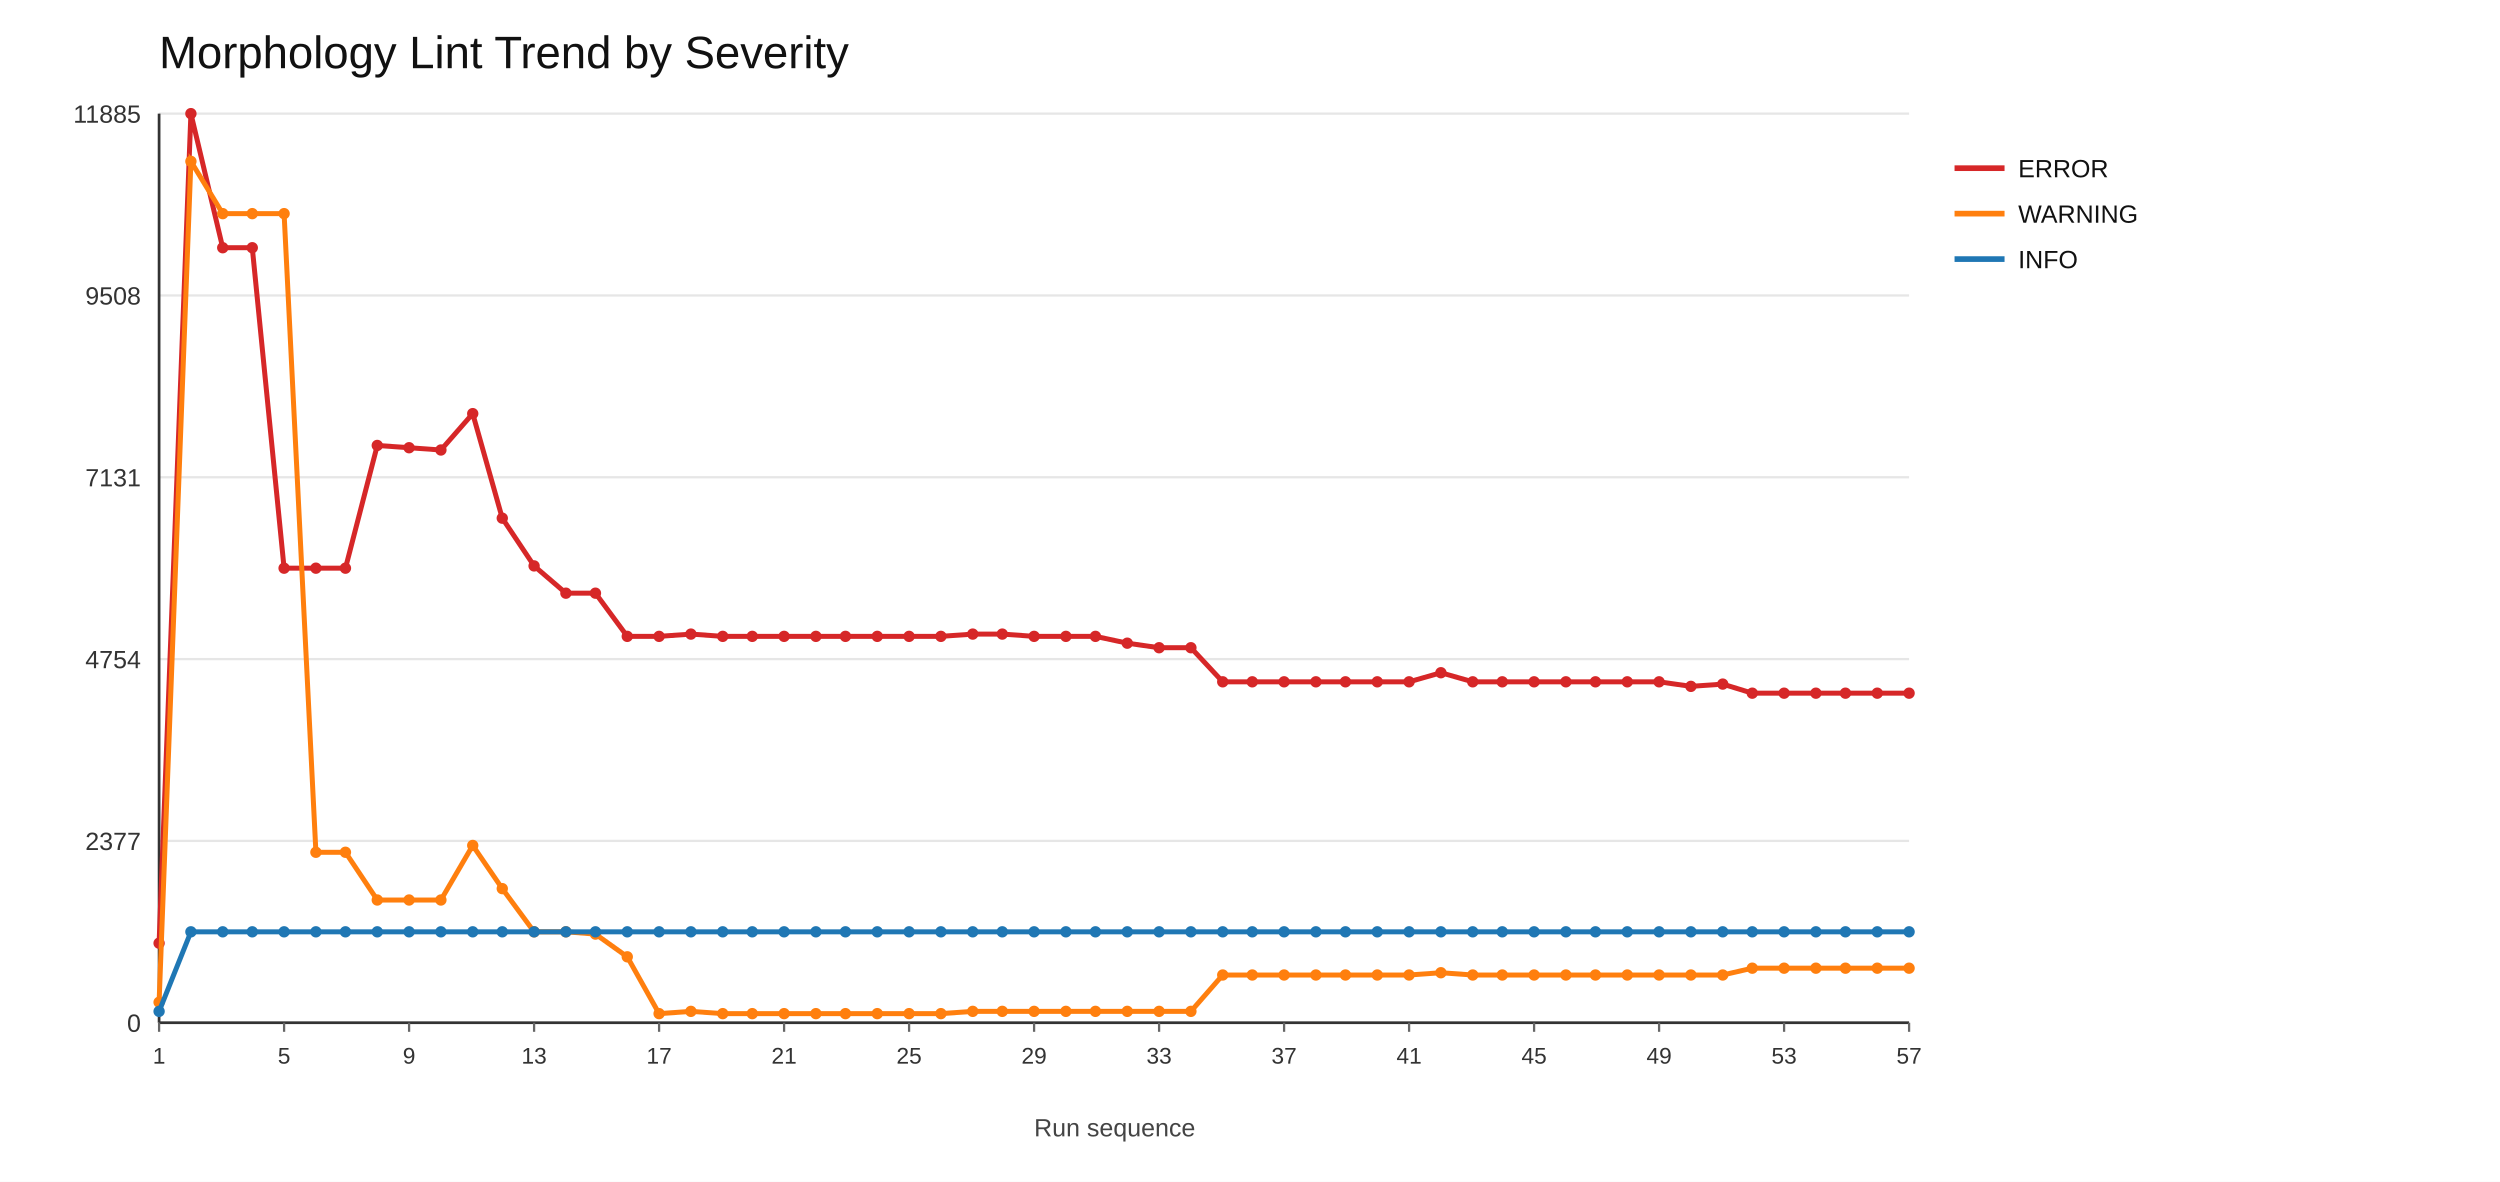
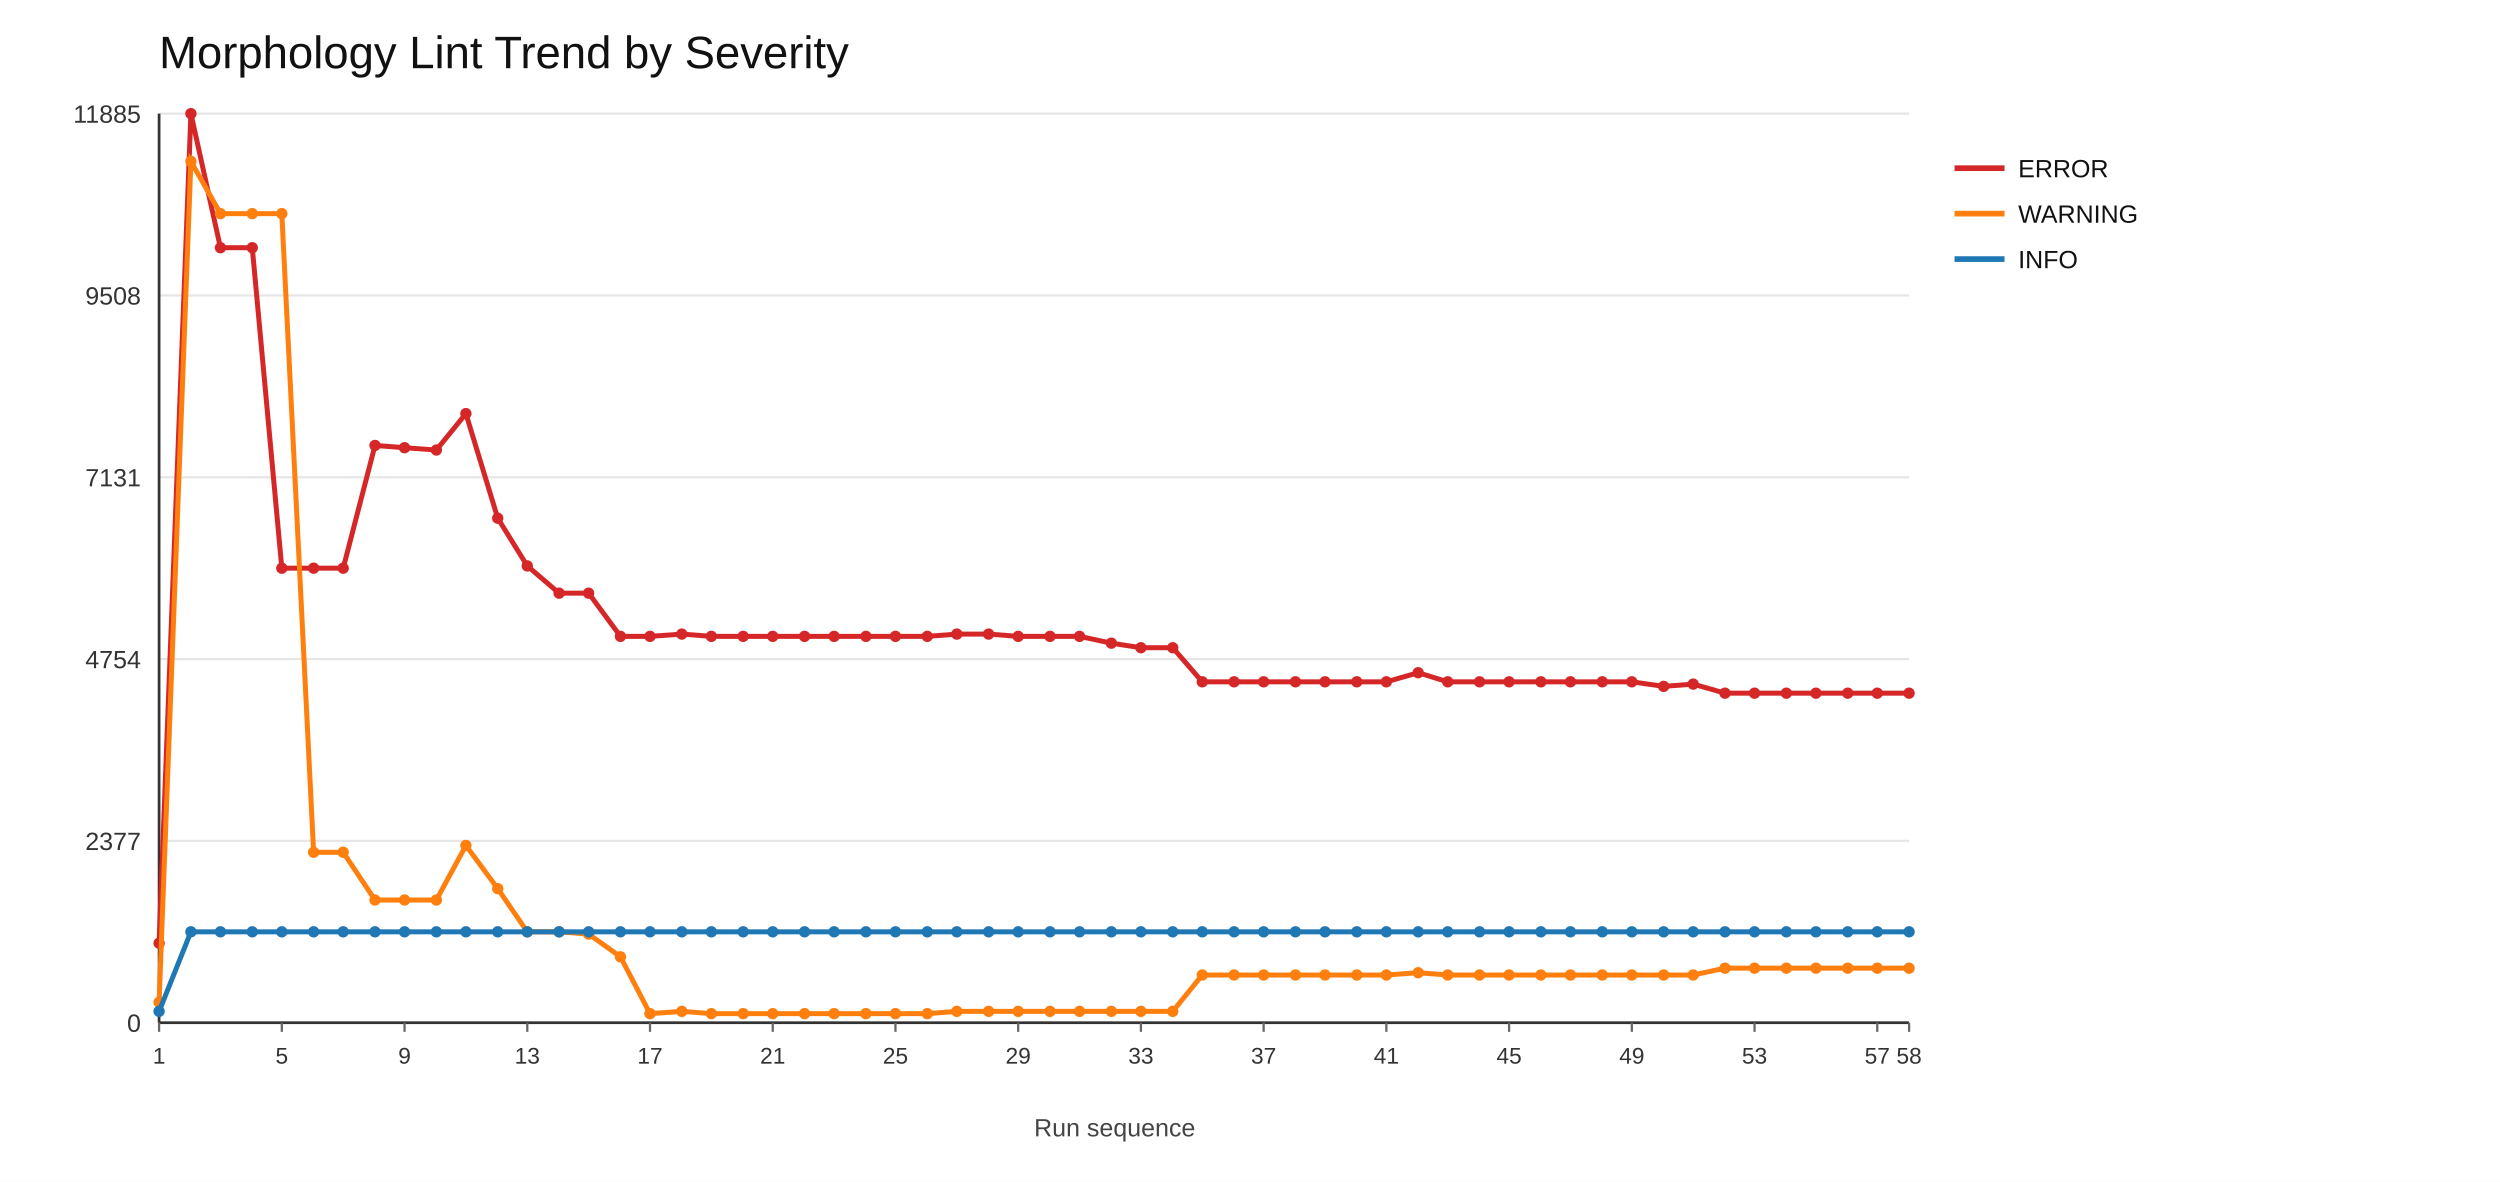
<svg xmlns="http://www.w3.org/2000/svg" width="1100" height="520">
  <rect x="0" y="0" width="1100" height="520" fill="#ffffff" />
  <text x="70" y="30" font-size="20" font-family="Arial" fill="#111">Morphology Lint Trend by Severity</text>
  <line x1="70" y1="450" x2="840" y2="450" stroke="#e6e6e6" stroke-width="1" />
  <text x="62" y="454" font-size="11" font-family="Arial" fill="#333" text-anchor="end">0</text>
  <line x1="70" y1="370" x2="840" y2="370" stroke="#e6e6e6" stroke-width="1" />
  <text x="62" y="374" font-size="11" font-family="Arial" fill="#333" text-anchor="end">2377</text>
  <line x1="70" y1="290" x2="840" y2="290" stroke="#e6e6e6" stroke-width="1" />
  <text x="62" y="294" font-size="11" font-family="Arial" fill="#333" text-anchor="end">4754</text>
  <line x1="70" y1="210" x2="840" y2="210" stroke="#e6e6e6" stroke-width="1" />
  <text x="62" y="214" font-size="11" font-family="Arial" fill="#333" text-anchor="end">7131</text>
  <line x1="70" y1="130" x2="840" y2="130" stroke="#e6e6e6" stroke-width="1" />
  <text x="62" y="134" font-size="11" font-family="Arial" fill="#333" text-anchor="end">9508</text>
  <line x1="70" y1="50" x2="840" y2="50" stroke="#e6e6e6" stroke-width="1" />
  <text x="62" y="54" font-size="11" font-family="Arial" fill="#333" text-anchor="end">11885</text>
  <line x1="70" y1="450" x2="840" y2="450" stroke="#333" stroke-width="1.2" />
  <line x1="70" y1="50" x2="70" y2="450" stroke="#333" stroke-width="1.2" />
  <line x1="70" y1="450" x2="70" y2="454" stroke="#666" stroke-width="1" />
  <text x="70" y="468" font-size="10" font-family="Arial" fill="#333" text-anchor="middle">1</text>
-   <line x1="125" y1="450" x2="125" y2="454" stroke="#666" stroke-width="1" />
-   <text x="125" y="468" font-size="10" font-family="Arial" fill="#333" text-anchor="middle">5</text>
-   <line x1="180" y1="450" x2="180" y2="454" stroke="#666" stroke-width="1" />
-   <text x="180" y="468" font-size="10" font-family="Arial" fill="#333" text-anchor="middle">9</text>
-   <line x1="235" y1="450" x2="235" y2="454" stroke="#666" stroke-width="1" />
-   <text x="235" y="468" font-size="10" font-family="Arial" fill="#333" text-anchor="middle">13</text>
-   <line x1="290" y1="450" x2="290" y2="454" stroke="#666" stroke-width="1" />
-   <text x="290" y="468" font-size="10" font-family="Arial" fill="#333" text-anchor="middle">17</text>
-   <line x1="345" y1="450" x2="345" y2="454" stroke="#666" stroke-width="1" />
-   <text x="345" y="468" font-size="10" font-family="Arial" fill="#333" text-anchor="middle">21</text>
-   <line x1="400" y1="450" x2="400" y2="454" stroke="#666" stroke-width="1" />
-   <text x="400" y="468" font-size="10" font-family="Arial" fill="#333" text-anchor="middle">25</text>
-   <line x1="455" y1="450" x2="455" y2="454" stroke="#666" stroke-width="1" />
-   <text x="455" y="468" font-size="10" font-family="Arial" fill="#333" text-anchor="middle">29</text>
-   <line x1="510" y1="450" x2="510" y2="454" stroke="#666" stroke-width="1" />
-   <text x="510" y="468" font-size="10" font-family="Arial" fill="#333" text-anchor="middle">33</text>
-   <line x1="565" y1="450" x2="565" y2="454" stroke="#666" stroke-width="1" />
-   <text x="565" y="468" font-size="10" font-family="Arial" fill="#333" text-anchor="middle">37</text>
-   <line x1="620" y1="450" x2="620" y2="454" stroke="#666" stroke-width="1" />
-   <text x="620" y="468" font-size="10" font-family="Arial" fill="#333" text-anchor="middle">41</text>
-   <line x1="675" y1="450" x2="675" y2="454" stroke="#666" stroke-width="1" />
-   <text x="675" y="468" font-size="10" font-family="Arial" fill="#333" text-anchor="middle">45</text>
-   <line x1="730" y1="450" x2="730" y2="454" stroke="#666" stroke-width="1" />
-   <text x="730" y="468" font-size="10" font-family="Arial" fill="#333" text-anchor="middle">49</text>
-   <line x1="785" y1="450" x2="785" y2="454" stroke="#666" stroke-width="1" />
-   <text x="785" y="468" font-size="10" font-family="Arial" fill="#333" text-anchor="middle">53</text>
+   <line x1="124" y1="450" x2="124" y2="454" stroke="#666" stroke-width="1" />
+   <text x="124" y="468" font-size="10" font-family="Arial" fill="#333" text-anchor="middle">5</text>
+   <line x1="178" y1="450" x2="178" y2="454" stroke="#666" stroke-width="1" />
+   <text x="178" y="468" font-size="10" font-family="Arial" fill="#333" text-anchor="middle">9</text>
+   <line x1="232" y1="450" x2="232" y2="454" stroke="#666" stroke-width="1" />
+   <text x="232" y="468" font-size="10" font-family="Arial" fill="#333" text-anchor="middle">13</text>
+   <line x1="286" y1="450" x2="286" y2="454" stroke="#666" stroke-width="1" />
+   <text x="286" y="468" font-size="10" font-family="Arial" fill="#333" text-anchor="middle">17</text>
+   <line x1="340" y1="450" x2="340" y2="454" stroke="#666" stroke-width="1" />
+   <text x="340" y="468" font-size="10" font-family="Arial" fill="#333" text-anchor="middle">21</text>
+   <line x1="394" y1="450" x2="394" y2="454" stroke="#666" stroke-width="1" />
+   <text x="394" y="468" font-size="10" font-family="Arial" fill="#333" text-anchor="middle">25</text>
+   <line x1="448" y1="450" x2="448" y2="454" stroke="#666" stroke-width="1" />
+   <text x="448" y="468" font-size="10" font-family="Arial" fill="#333" text-anchor="middle">29</text>
+   <line x1="502" y1="450" x2="502" y2="454" stroke="#666" stroke-width="1" />
+   <text x="502" y="468" font-size="10" font-family="Arial" fill="#333" text-anchor="middle">33</text>
+   <line x1="556" y1="450" x2="556" y2="454" stroke="#666" stroke-width="1" />
+   <text x="556" y="468" font-size="10" font-family="Arial" fill="#333" text-anchor="middle">37</text>
+   <line x1="610" y1="450" x2="610" y2="454" stroke="#666" stroke-width="1" />
+   <text x="610" y="468" font-size="10" font-family="Arial" fill="#333" text-anchor="middle">41</text>
+   <line x1="664" y1="450" x2="664" y2="454" stroke="#666" stroke-width="1" />
+   <text x="664" y="468" font-size="10" font-family="Arial" fill="#333" text-anchor="middle">45</text>
+   <line x1="718" y1="450" x2="718" y2="454" stroke="#666" stroke-width="1" />
+   <text x="718" y="468" font-size="10" font-family="Arial" fill="#333" text-anchor="middle">49</text>
+   <line x1="772" y1="450" x2="772" y2="454" stroke="#666" stroke-width="1" />
+   <text x="772" y="468" font-size="10" font-family="Arial" fill="#333" text-anchor="middle">53</text>
+   <line x1="826" y1="450" x2="826" y2="454" stroke="#666" stroke-width="1" />
+   <text x="826" y="468" font-size="10" font-family="Arial" fill="#333" text-anchor="middle">57</text>
  <line x1="840" y1="450" x2="840" y2="454" stroke="#666" stroke-width="1" />
-   <text x="840" y="468" font-size="10" font-family="Arial" fill="#333" text-anchor="middle">57</text>
-   <polyline fill="none" stroke="#d62728" stroke-width="2.2" points="70,415 84,50 98,109 111,109 125,250 139,250 152,250 166,196 180,197 194,198 208,182 221,228 235,249 249,261 262,261 276,280 290,280 304,279 318,280 331,280 345,280 359,280 372,280 386,280 400,280 414,280 428,279 441,279 455,280 469,280 482,280 496,283 510,285 524,285 538,300 551,300 565,300 579,300 592,300 606,300 620,300 634,296 648,300 661,300 675,300 689,300 702,300 716,300 730,300 744,302 758,301 771,305 785,305 799,305 812,305 826,305 840,305" />
+   <text x="840" y="468" font-size="10" font-family="Arial" fill="#333" text-anchor="middle">58</text>
+   <polyline fill="none" stroke="#d62728" stroke-width="2.2" points="70,415 84,50 97,109 111,109 124,250 138,250 151,250 165,196 178,197 192,198 205,182 219,228 232,249 246,261 259,261 273,280 286,280 300,279 313,280 327,280 340,280 354,280 367,280 381,280 394,280 408,280 421,279 435,279 448,280 462,280 475,280 489,283 502,285 516,285 529,300 543,300 556,300 570,300 583,300 597,300 610,300 624,296 637,300 651,300 664,300 678,300 691,300 705,300 718,300 732,302 745,301 759,305 772,305 786,305 799,305 813,305 826,305 840,305" />
  <circle cx="70" cy="415" r="2.5" fill="#d62728" />
  <circle cx="84" cy="50" r="2.5" fill="#d62728" />
-   <circle cx="98" cy="109" r="2.5" fill="#d62728" />
+   <circle cx="97" cy="109" r="2.5" fill="#d62728" />
  <circle cx="111" cy="109" r="2.5" fill="#d62728" />
-   <circle cx="125" cy="250" r="2.5" fill="#d62728" />
-   <circle cx="139" cy="250" r="2.5" fill="#d62728" />
-   <circle cx="152" cy="250" r="2.5" fill="#d62728" />
-   <circle cx="166" cy="196" r="2.5" fill="#d62728" />
-   <circle cx="180" cy="197" r="2.5" fill="#d62728" />
-   <circle cx="194" cy="198" r="2.5" fill="#d62728" />
-   <circle cx="208" cy="182" r="2.5" fill="#d62728" />
-   <circle cx="221" cy="228" r="2.5" fill="#d62728" />
-   <circle cx="235" cy="249" r="2.5" fill="#d62728" />
-   <circle cx="249" cy="261" r="2.5" fill="#d62728" />
-   <circle cx="262" cy="261" r="2.5" fill="#d62728" />
-   <circle cx="276" cy="280" r="2.5" fill="#d62728" />
-   <circle cx="290" cy="280" r="2.5" fill="#d62728" />
-   <circle cx="304" cy="279" r="2.5" fill="#d62728" />
-   <circle cx="318" cy="280" r="2.5" fill="#d62728" />
-   <circle cx="331" cy="280" r="2.5" fill="#d62728" />
-   <circle cx="345" cy="280" r="2.5" fill="#d62728" />
-   <circle cx="359" cy="280" r="2.5" fill="#d62728" />
-   <circle cx="372" cy="280" r="2.5" fill="#d62728" />
-   <circle cx="386" cy="280" r="2.5" fill="#d62728" />
-   <circle cx="400" cy="280" r="2.5" fill="#d62728" />
-   <circle cx="414" cy="280" r="2.5" fill="#d62728" />
-   <circle cx="428" cy="279" r="2.5" fill="#d62728" />
-   <circle cx="441" cy="279" r="2.5" fill="#d62728" />
-   <circle cx="455" cy="280" r="2.5" fill="#d62728" />
-   <circle cx="469" cy="280" r="2.5" fill="#d62728" />
-   <circle cx="482" cy="280" r="2.5" fill="#d62728" />
-   <circle cx="496" cy="283" r="2.5" fill="#d62728" />
-   <circle cx="510" cy="285" r="2.5" fill="#d62728" />
-   <circle cx="524" cy="285" r="2.5" fill="#d62728" />
-   <circle cx="538" cy="300" r="2.5" fill="#d62728" />
-   <circle cx="551" cy="300" r="2.5" fill="#d62728" />
-   <circle cx="565" cy="300" r="2.5" fill="#d62728" />
-   <circle cx="579" cy="300" r="2.5" fill="#d62728" />
-   <circle cx="592" cy="300" r="2.5" fill="#d62728" />
-   <circle cx="606" cy="300" r="2.5" fill="#d62728" />
-   <circle cx="620" cy="300" r="2.5" fill="#d62728" />
-   <circle cx="634" cy="296" r="2.5" fill="#d62728" />
-   <circle cx="648" cy="300" r="2.5" fill="#d62728" />
-   <circle cx="661" cy="300" r="2.5" fill="#d62728" />
-   <circle cx="675" cy="300" r="2.5" fill="#d62728" />
-   <circle cx="689" cy="300" r="2.5" fill="#d62728" />
-   <circle cx="702" cy="300" r="2.5" fill="#d62728" />
-   <circle cx="716" cy="300" r="2.5" fill="#d62728" />
-   <circle cx="730" cy="300" r="2.5" fill="#d62728" />
-   <circle cx="744" cy="302" r="2.5" fill="#d62728" />
-   <circle cx="758" cy="301" r="2.5" fill="#d62728" />
-   <circle cx="771" cy="305" r="2.5" fill="#d62728" />
-   <circle cx="785" cy="305" r="2.5" fill="#d62728" />
+   <circle cx="124" cy="250" r="2.5" fill="#d62728" />
+   <circle cx="138" cy="250" r="2.5" fill="#d62728" />
+   <circle cx="151" cy="250" r="2.5" fill="#d62728" />
+   <circle cx="165" cy="196" r="2.5" fill="#d62728" />
+   <circle cx="178" cy="197" r="2.5" fill="#d62728" />
+   <circle cx="192" cy="198" r="2.5" fill="#d62728" />
+   <circle cx="205" cy="182" r="2.5" fill="#d62728" />
+   <circle cx="219" cy="228" r="2.5" fill="#d62728" />
+   <circle cx="232" cy="249" r="2.5" fill="#d62728" />
+   <circle cx="246" cy="261" r="2.5" fill="#d62728" />
+   <circle cx="259" cy="261" r="2.5" fill="#d62728" />
+   <circle cx="273" cy="280" r="2.5" fill="#d62728" />
+   <circle cx="286" cy="280" r="2.5" fill="#d62728" />
+   <circle cx="300" cy="279" r="2.5" fill="#d62728" />
+   <circle cx="313" cy="280" r="2.5" fill="#d62728" />
+   <circle cx="327" cy="280" r="2.5" fill="#d62728" />
+   <circle cx="340" cy="280" r="2.5" fill="#d62728" />
+   <circle cx="354" cy="280" r="2.5" fill="#d62728" />
+   <circle cx="367" cy="280" r="2.5" fill="#d62728" />
+   <circle cx="381" cy="280" r="2.5" fill="#d62728" />
+   <circle cx="394" cy="280" r="2.5" fill="#d62728" />
+   <circle cx="408" cy="280" r="2.5" fill="#d62728" />
+   <circle cx="421" cy="279" r="2.5" fill="#d62728" />
+   <circle cx="435" cy="279" r="2.5" fill="#d62728" />
+   <circle cx="448" cy="280" r="2.5" fill="#d62728" />
+   <circle cx="462" cy="280" r="2.5" fill="#d62728" />
+   <circle cx="475" cy="280" r="2.5" fill="#d62728" />
+   <circle cx="489" cy="283" r="2.5" fill="#d62728" />
+   <circle cx="502" cy="285" r="2.5" fill="#d62728" />
+   <circle cx="516" cy="285" r="2.5" fill="#d62728" />
+   <circle cx="529" cy="300" r="2.5" fill="#d62728" />
+   <circle cx="543" cy="300" r="2.5" fill="#d62728" />
+   <circle cx="556" cy="300" r="2.5" fill="#d62728" />
+   <circle cx="570" cy="300" r="2.5" fill="#d62728" />
+   <circle cx="583" cy="300" r="2.5" fill="#d62728" />
+   <circle cx="597" cy="300" r="2.5" fill="#d62728" />
+   <circle cx="610" cy="300" r="2.5" fill="#d62728" />
+   <circle cx="624" cy="296" r="2.5" fill="#d62728" />
+   <circle cx="637" cy="300" r="2.5" fill="#d62728" />
+   <circle cx="651" cy="300" r="2.5" fill="#d62728" />
+   <circle cx="664" cy="300" r="2.5" fill="#d62728" />
+   <circle cx="678" cy="300" r="2.5" fill="#d62728" />
+   <circle cx="691" cy="300" r="2.5" fill="#d62728" />
+   <circle cx="705" cy="300" r="2.5" fill="#d62728" />
+   <circle cx="718" cy="300" r="2.5" fill="#d62728" />
+   <circle cx="732" cy="302" r="2.5" fill="#d62728" />
+   <circle cx="745" cy="301" r="2.5" fill="#d62728" />
+   <circle cx="759" cy="305" r="2.5" fill="#d62728" />
+   <circle cx="772" cy="305" r="2.5" fill="#d62728" />
+   <circle cx="786" cy="305" r="2.5" fill="#d62728" />
  <circle cx="799" cy="305" r="2.5" fill="#d62728" />
-   <circle cx="812" cy="305" r="2.5" fill="#d62728" />
+   <circle cx="813" cy="305" r="2.5" fill="#d62728" />
  <circle cx="826" cy="305" r="2.5" fill="#d62728" />
  <circle cx="840" cy="305" r="2.5" fill="#d62728" />
  <line x1="860" y1="74" x2="882" y2="74" stroke="#d62728" stroke-width="2.5" />
  <text x="888" y="78" font-size="11" font-family="Arial" fill="#111">ERROR</text>
-   <polyline fill="none" stroke="#ff7f0e" stroke-width="2.2" points="70,441 84,71 98,94 111,94 125,94 139,375 152,375 166,396 180,396 194,396 208,372 221,391 235,410 249,410 262,411 276,421 290,446 304,445 318,446 331,446 345,446 359,446 372,446 386,446 400,446 414,446 428,445 441,445 455,445 469,445 482,445 496,445 510,445 524,445 538,429 551,429 565,429 579,429 592,429 606,429 620,429 634,428 648,429 661,429 675,429 689,429 702,429 716,429 730,429 744,429 758,429 771,426 785,426 799,426 812,426 826,426 840,426" />
+   <polyline fill="none" stroke="#ff7f0e" stroke-width="2.2" points="70,441 84,71 97,94 111,94 124,94 138,375 151,375 165,396 178,396 192,396 205,372 219,391 232,410 246,410 259,411 273,421 286,446 300,445 313,446 327,446 340,446 354,446 367,446 381,446 394,446 408,446 421,445 435,445 448,445 462,445 475,445 489,445 502,445 516,445 529,429 543,429 556,429 570,429 583,429 597,429 610,429 624,428 637,429 651,429 664,429 678,429 691,429 705,429 718,429 732,429 745,429 759,426 772,426 786,426 799,426 813,426 826,426 840,426" />
  <circle cx="70" cy="441" r="2.5" fill="#ff7f0e" />
  <circle cx="84" cy="71" r="2.5" fill="#ff7f0e" />
-   <circle cx="98" cy="94" r="2.5" fill="#ff7f0e" />
+   <circle cx="97" cy="94" r="2.5" fill="#ff7f0e" />
  <circle cx="111" cy="94" r="2.5" fill="#ff7f0e" />
-   <circle cx="125" cy="94" r="2.5" fill="#ff7f0e" />
-   <circle cx="139" cy="375" r="2.5" fill="#ff7f0e" />
-   <circle cx="152" cy="375" r="2.5" fill="#ff7f0e" />
-   <circle cx="166" cy="396" r="2.5" fill="#ff7f0e" />
-   <circle cx="180" cy="396" r="2.5" fill="#ff7f0e" />
-   <circle cx="194" cy="396" r="2.5" fill="#ff7f0e" />
-   <circle cx="208" cy="372" r="2.5" fill="#ff7f0e" />
-   <circle cx="221" cy="391" r="2.5" fill="#ff7f0e" />
-   <circle cx="235" cy="410" r="2.5" fill="#ff7f0e" />
-   <circle cx="249" cy="410" r="2.5" fill="#ff7f0e" />
-   <circle cx="262" cy="411" r="2.5" fill="#ff7f0e" />
-   <circle cx="276" cy="421" r="2.5" fill="#ff7f0e" />
-   <circle cx="290" cy="446" r="2.5" fill="#ff7f0e" />
-   <circle cx="304" cy="445" r="2.5" fill="#ff7f0e" />
-   <circle cx="318" cy="446" r="2.5" fill="#ff7f0e" />
-   <circle cx="331" cy="446" r="2.5" fill="#ff7f0e" />
-   <circle cx="345" cy="446" r="2.5" fill="#ff7f0e" />
-   <circle cx="359" cy="446" r="2.5" fill="#ff7f0e" />
-   <circle cx="372" cy="446" r="2.5" fill="#ff7f0e" />
-   <circle cx="386" cy="446" r="2.5" fill="#ff7f0e" />
-   <circle cx="400" cy="446" r="2.5" fill="#ff7f0e" />
-   <circle cx="414" cy="446" r="2.5" fill="#ff7f0e" />
-   <circle cx="428" cy="445" r="2.5" fill="#ff7f0e" />
-   <circle cx="441" cy="445" r="2.5" fill="#ff7f0e" />
-   <circle cx="455" cy="445" r="2.5" fill="#ff7f0e" />
-   <circle cx="469" cy="445" r="2.5" fill="#ff7f0e" />
-   <circle cx="482" cy="445" r="2.5" fill="#ff7f0e" />
-   <circle cx="496" cy="445" r="2.5" fill="#ff7f0e" />
-   <circle cx="510" cy="445" r="2.5" fill="#ff7f0e" />
-   <circle cx="524" cy="445" r="2.5" fill="#ff7f0e" />
-   <circle cx="538" cy="429" r="2.5" fill="#ff7f0e" />
-   <circle cx="551" cy="429" r="2.5" fill="#ff7f0e" />
-   <circle cx="565" cy="429" r="2.5" fill="#ff7f0e" />
-   <circle cx="579" cy="429" r="2.5" fill="#ff7f0e" />
-   <circle cx="592" cy="429" r="2.5" fill="#ff7f0e" />
-   <circle cx="606" cy="429" r="2.5" fill="#ff7f0e" />
-   <circle cx="620" cy="429" r="2.5" fill="#ff7f0e" />
-   <circle cx="634" cy="428" r="2.5" fill="#ff7f0e" />
-   <circle cx="648" cy="429" r="2.5" fill="#ff7f0e" />
-   <circle cx="661" cy="429" r="2.5" fill="#ff7f0e" />
-   <circle cx="675" cy="429" r="2.5" fill="#ff7f0e" />
-   <circle cx="689" cy="429" r="2.5" fill="#ff7f0e" />
-   <circle cx="702" cy="429" r="2.5" fill="#ff7f0e" />
-   <circle cx="716" cy="429" r="2.5" fill="#ff7f0e" />
-   <circle cx="730" cy="429" r="2.5" fill="#ff7f0e" />
-   <circle cx="744" cy="429" r="2.5" fill="#ff7f0e" />
-   <circle cx="758" cy="429" r="2.5" fill="#ff7f0e" />
-   <circle cx="771" cy="426" r="2.5" fill="#ff7f0e" />
-   <circle cx="785" cy="426" r="2.5" fill="#ff7f0e" />
+   <circle cx="124" cy="94" r="2.5" fill="#ff7f0e" />
+   <circle cx="138" cy="375" r="2.5" fill="#ff7f0e" />
+   <circle cx="151" cy="375" r="2.5" fill="#ff7f0e" />
+   <circle cx="165" cy="396" r="2.5" fill="#ff7f0e" />
+   <circle cx="178" cy="396" r="2.5" fill="#ff7f0e" />
+   <circle cx="192" cy="396" r="2.5" fill="#ff7f0e" />
+   <circle cx="205" cy="372" r="2.5" fill="#ff7f0e" />
+   <circle cx="219" cy="391" r="2.5" fill="#ff7f0e" />
+   <circle cx="232" cy="410" r="2.5" fill="#ff7f0e" />
+   <circle cx="246" cy="410" r="2.5" fill="#ff7f0e" />
+   <circle cx="259" cy="411" r="2.5" fill="#ff7f0e" />
+   <circle cx="273" cy="421" r="2.5" fill="#ff7f0e" />
+   <circle cx="286" cy="446" r="2.5" fill="#ff7f0e" />
+   <circle cx="300" cy="445" r="2.5" fill="#ff7f0e" />
+   <circle cx="313" cy="446" r="2.5" fill="#ff7f0e" />
+   <circle cx="327" cy="446" r="2.5" fill="#ff7f0e" />
+   <circle cx="340" cy="446" r="2.5" fill="#ff7f0e" />
+   <circle cx="354" cy="446" r="2.5" fill="#ff7f0e" />
+   <circle cx="367" cy="446" r="2.5" fill="#ff7f0e" />
+   <circle cx="381" cy="446" r="2.5" fill="#ff7f0e" />
+   <circle cx="394" cy="446" r="2.5" fill="#ff7f0e" />
+   <circle cx="408" cy="446" r="2.5" fill="#ff7f0e" />
+   <circle cx="421" cy="445" r="2.5" fill="#ff7f0e" />
+   <circle cx="435" cy="445" r="2.5" fill="#ff7f0e" />
+   <circle cx="448" cy="445" r="2.5" fill="#ff7f0e" />
+   <circle cx="462" cy="445" r="2.5" fill="#ff7f0e" />
+   <circle cx="475" cy="445" r="2.5" fill="#ff7f0e" />
+   <circle cx="489" cy="445" r="2.5" fill="#ff7f0e" />
+   <circle cx="502" cy="445" r="2.5" fill="#ff7f0e" />
+   <circle cx="516" cy="445" r="2.5" fill="#ff7f0e" />
+   <circle cx="529" cy="429" r="2.5" fill="#ff7f0e" />
+   <circle cx="543" cy="429" r="2.5" fill="#ff7f0e" />
+   <circle cx="556" cy="429" r="2.5" fill="#ff7f0e" />
+   <circle cx="570" cy="429" r="2.5" fill="#ff7f0e" />
+   <circle cx="583" cy="429" r="2.5" fill="#ff7f0e" />
+   <circle cx="597" cy="429" r="2.5" fill="#ff7f0e" />
+   <circle cx="610" cy="429" r="2.5" fill="#ff7f0e" />
+   <circle cx="624" cy="428" r="2.5" fill="#ff7f0e" />
+   <circle cx="637" cy="429" r="2.5" fill="#ff7f0e" />
+   <circle cx="651" cy="429" r="2.5" fill="#ff7f0e" />
+   <circle cx="664" cy="429" r="2.5" fill="#ff7f0e" />
+   <circle cx="678" cy="429" r="2.5" fill="#ff7f0e" />
+   <circle cx="691" cy="429" r="2.5" fill="#ff7f0e" />
+   <circle cx="705" cy="429" r="2.5" fill="#ff7f0e" />
+   <circle cx="718" cy="429" r="2.5" fill="#ff7f0e" />
+   <circle cx="732" cy="429" r="2.5" fill="#ff7f0e" />
+   <circle cx="745" cy="429" r="2.5" fill="#ff7f0e" />
+   <circle cx="759" cy="426" r="2.5" fill="#ff7f0e" />
+   <circle cx="772" cy="426" r="2.5" fill="#ff7f0e" />
+   <circle cx="786" cy="426" r="2.5" fill="#ff7f0e" />
  <circle cx="799" cy="426" r="2.5" fill="#ff7f0e" />
-   <circle cx="812" cy="426" r="2.5" fill="#ff7f0e" />
+   <circle cx="813" cy="426" r="2.5" fill="#ff7f0e" />
  <circle cx="826" cy="426" r="2.5" fill="#ff7f0e" />
  <circle cx="840" cy="426" r="2.5" fill="#ff7f0e" />
  <line x1="860" y1="94" x2="882" y2="94" stroke="#ff7f0e" stroke-width="2.5" />
  <text x="888" y="98" font-size="11" font-family="Arial" fill="#111">WARNING</text>
-   <polyline fill="none" stroke="#1f77b4" stroke-width="2.2" points="70,445 84,410 98,410 111,410 125,410 139,410 152,410 166,410 180,410 194,410 208,410 221,410 235,410 249,410 262,410 276,410 290,410 304,410 318,410 331,410 345,410 359,410 372,410 386,410 400,410 414,410 428,410 441,410 455,410 469,410 482,410 496,410 510,410 524,410 538,410 551,410 565,410 579,410 592,410 606,410 620,410 634,410 648,410 661,410 675,410 689,410 702,410 716,410 730,410 744,410 758,410 771,410 785,410 799,410 812,410 826,410 840,410" />
+   <polyline fill="none" stroke="#1f77b4" stroke-width="2.2" points="70,445 84,410 97,410 111,410 124,410 138,410 151,410 165,410 178,410 192,410 205,410 219,410 232,410 246,410 259,410 273,410 286,410 300,410 313,410 327,410 340,410 354,410 367,410 381,410 394,410 408,410 421,410 435,410 448,410 462,410 475,410 489,410 502,410 516,410 529,410 543,410 556,410 570,410 583,410 597,410 610,410 624,410 637,410 651,410 664,410 678,410 691,410 705,410 718,410 732,410 745,410 759,410 772,410 786,410 799,410 813,410 826,410 840,410" />
  <circle cx="70" cy="445" r="2.5" fill="#1f77b4" />
  <circle cx="84" cy="410" r="2.5" fill="#1f77b4" />
-   <circle cx="98" cy="410" r="2.5" fill="#1f77b4" />
+   <circle cx="97" cy="410" r="2.5" fill="#1f77b4" />
  <circle cx="111" cy="410" r="2.5" fill="#1f77b4" />
-   <circle cx="125" cy="410" r="2.5" fill="#1f77b4" />
-   <circle cx="139" cy="410" r="2.5" fill="#1f77b4" />
-   <circle cx="152" cy="410" r="2.5" fill="#1f77b4" />
-   <circle cx="166" cy="410" r="2.5" fill="#1f77b4" />
-   <circle cx="180" cy="410" r="2.5" fill="#1f77b4" />
-   <circle cx="194" cy="410" r="2.5" fill="#1f77b4" />
-   <circle cx="208" cy="410" r="2.5" fill="#1f77b4" />
-   <circle cx="221" cy="410" r="2.5" fill="#1f77b4" />
-   <circle cx="235" cy="410" r="2.5" fill="#1f77b4" />
-   <circle cx="249" cy="410" r="2.5" fill="#1f77b4" />
-   <circle cx="262" cy="410" r="2.5" fill="#1f77b4" />
-   <circle cx="276" cy="410" r="2.5" fill="#1f77b4" />
-   <circle cx="290" cy="410" r="2.5" fill="#1f77b4" />
-   <circle cx="304" cy="410" r="2.5" fill="#1f77b4" />
-   <circle cx="318" cy="410" r="2.5" fill="#1f77b4" />
-   <circle cx="331" cy="410" r="2.5" fill="#1f77b4" />
-   <circle cx="345" cy="410" r="2.5" fill="#1f77b4" />
-   <circle cx="359" cy="410" r="2.5" fill="#1f77b4" />
-   <circle cx="372" cy="410" r="2.5" fill="#1f77b4" />
-   <circle cx="386" cy="410" r="2.5" fill="#1f77b4" />
-   <circle cx="400" cy="410" r="2.5" fill="#1f77b4" />
-   <circle cx="414" cy="410" r="2.5" fill="#1f77b4" />
-   <circle cx="428" cy="410" r="2.5" fill="#1f77b4" />
-   <circle cx="441" cy="410" r="2.5" fill="#1f77b4" />
-   <circle cx="455" cy="410" r="2.5" fill="#1f77b4" />
-   <circle cx="469" cy="410" r="2.5" fill="#1f77b4" />
-   <circle cx="482" cy="410" r="2.5" fill="#1f77b4" />
-   <circle cx="496" cy="410" r="2.5" fill="#1f77b4" />
-   <circle cx="510" cy="410" r="2.5" fill="#1f77b4" />
-   <circle cx="524" cy="410" r="2.5" fill="#1f77b4" />
-   <circle cx="538" cy="410" r="2.5" fill="#1f77b4" />
-   <circle cx="551" cy="410" r="2.5" fill="#1f77b4" />
-   <circle cx="565" cy="410" r="2.5" fill="#1f77b4" />
-   <circle cx="579" cy="410" r="2.5" fill="#1f77b4" />
-   <circle cx="592" cy="410" r="2.5" fill="#1f77b4" />
-   <circle cx="606" cy="410" r="2.5" fill="#1f77b4" />
-   <circle cx="620" cy="410" r="2.5" fill="#1f77b4" />
-   <circle cx="634" cy="410" r="2.5" fill="#1f77b4" />
-   <circle cx="648" cy="410" r="2.5" fill="#1f77b4" />
-   <circle cx="661" cy="410" r="2.5" fill="#1f77b4" />
-   <circle cx="675" cy="410" r="2.5" fill="#1f77b4" />
-   <circle cx="689" cy="410" r="2.5" fill="#1f77b4" />
-   <circle cx="702" cy="410" r="2.5" fill="#1f77b4" />
-   <circle cx="716" cy="410" r="2.5" fill="#1f77b4" />
-   <circle cx="730" cy="410" r="2.5" fill="#1f77b4" />
-   <circle cx="744" cy="410" r="2.5" fill="#1f77b4" />
-   <circle cx="758" cy="410" r="2.5" fill="#1f77b4" />
-   <circle cx="771" cy="410" r="2.5" fill="#1f77b4" />
-   <circle cx="785" cy="410" r="2.5" fill="#1f77b4" />
+   <circle cx="124" cy="410" r="2.5" fill="#1f77b4" />
+   <circle cx="138" cy="410" r="2.5" fill="#1f77b4" />
+   <circle cx="151" cy="410" r="2.5" fill="#1f77b4" />
+   <circle cx="165" cy="410" r="2.5" fill="#1f77b4" />
+   <circle cx="178" cy="410" r="2.5" fill="#1f77b4" />
+   <circle cx="192" cy="410" r="2.5" fill="#1f77b4" />
+   <circle cx="205" cy="410" r="2.5" fill="#1f77b4" />
+   <circle cx="219" cy="410" r="2.5" fill="#1f77b4" />
+   <circle cx="232" cy="410" r="2.5" fill="#1f77b4" />
+   <circle cx="246" cy="410" r="2.5" fill="#1f77b4" />
+   <circle cx="259" cy="410" r="2.5" fill="#1f77b4" />
+   <circle cx="273" cy="410" r="2.5" fill="#1f77b4" />
+   <circle cx="286" cy="410" r="2.5" fill="#1f77b4" />
+   <circle cx="300" cy="410" r="2.5" fill="#1f77b4" />
+   <circle cx="313" cy="410" r="2.5" fill="#1f77b4" />
+   <circle cx="327" cy="410" r="2.5" fill="#1f77b4" />
+   <circle cx="340" cy="410" r="2.5" fill="#1f77b4" />
+   <circle cx="354" cy="410" r="2.5" fill="#1f77b4" />
+   <circle cx="367" cy="410" r="2.5" fill="#1f77b4" />
+   <circle cx="381" cy="410" r="2.5" fill="#1f77b4" />
+   <circle cx="394" cy="410" r="2.5" fill="#1f77b4" />
+   <circle cx="408" cy="410" r="2.5" fill="#1f77b4" />
+   <circle cx="421" cy="410" r="2.5" fill="#1f77b4" />
+   <circle cx="435" cy="410" r="2.5" fill="#1f77b4" />
+   <circle cx="448" cy="410" r="2.5" fill="#1f77b4" />
+   <circle cx="462" cy="410" r="2.5" fill="#1f77b4" />
+   <circle cx="475" cy="410" r="2.5" fill="#1f77b4" />
+   <circle cx="489" cy="410" r="2.5" fill="#1f77b4" />
+   <circle cx="502" cy="410" r="2.5" fill="#1f77b4" />
+   <circle cx="516" cy="410" r="2.5" fill="#1f77b4" />
+   <circle cx="529" cy="410" r="2.5" fill="#1f77b4" />
+   <circle cx="543" cy="410" r="2.5" fill="#1f77b4" />
+   <circle cx="556" cy="410" r="2.5" fill="#1f77b4" />
+   <circle cx="570" cy="410" r="2.5" fill="#1f77b4" />
+   <circle cx="583" cy="410" r="2.5" fill="#1f77b4" />
+   <circle cx="597" cy="410" r="2.5" fill="#1f77b4" />
+   <circle cx="610" cy="410" r="2.5" fill="#1f77b4" />
+   <circle cx="624" cy="410" r="2.5" fill="#1f77b4" />
+   <circle cx="637" cy="410" r="2.5" fill="#1f77b4" />
+   <circle cx="651" cy="410" r="2.5" fill="#1f77b4" />
+   <circle cx="664" cy="410" r="2.5" fill="#1f77b4" />
+   <circle cx="678" cy="410" r="2.5" fill="#1f77b4" />
+   <circle cx="691" cy="410" r="2.5" fill="#1f77b4" />
+   <circle cx="705" cy="410" r="2.5" fill="#1f77b4" />
+   <circle cx="718" cy="410" r="2.5" fill="#1f77b4" />
+   <circle cx="732" cy="410" r="2.5" fill="#1f77b4" />
+   <circle cx="745" cy="410" r="2.5" fill="#1f77b4" />
+   <circle cx="759" cy="410" r="2.5" fill="#1f77b4" />
+   <circle cx="772" cy="410" r="2.5" fill="#1f77b4" />
+   <circle cx="786" cy="410" r="2.5" fill="#1f77b4" />
  <circle cx="799" cy="410" r="2.5" fill="#1f77b4" />
-   <circle cx="812" cy="410" r="2.5" fill="#1f77b4" />
+   <circle cx="813" cy="410" r="2.5" fill="#1f77b4" />
  <circle cx="826" cy="410" r="2.5" fill="#1f77b4" />
  <circle cx="840" cy="410" r="2.5" fill="#1f77b4" />
  <line x1="860" y1="114" x2="882" y2="114" stroke="#1f77b4" stroke-width="2.5" />
  <text x="888" y="118" font-size="11" font-family="Arial" fill="#111">INFO</text>
  <text x="455" y="500" font-size="11" font-family="Arial" fill="#444">Run sequence</text>
</svg>
